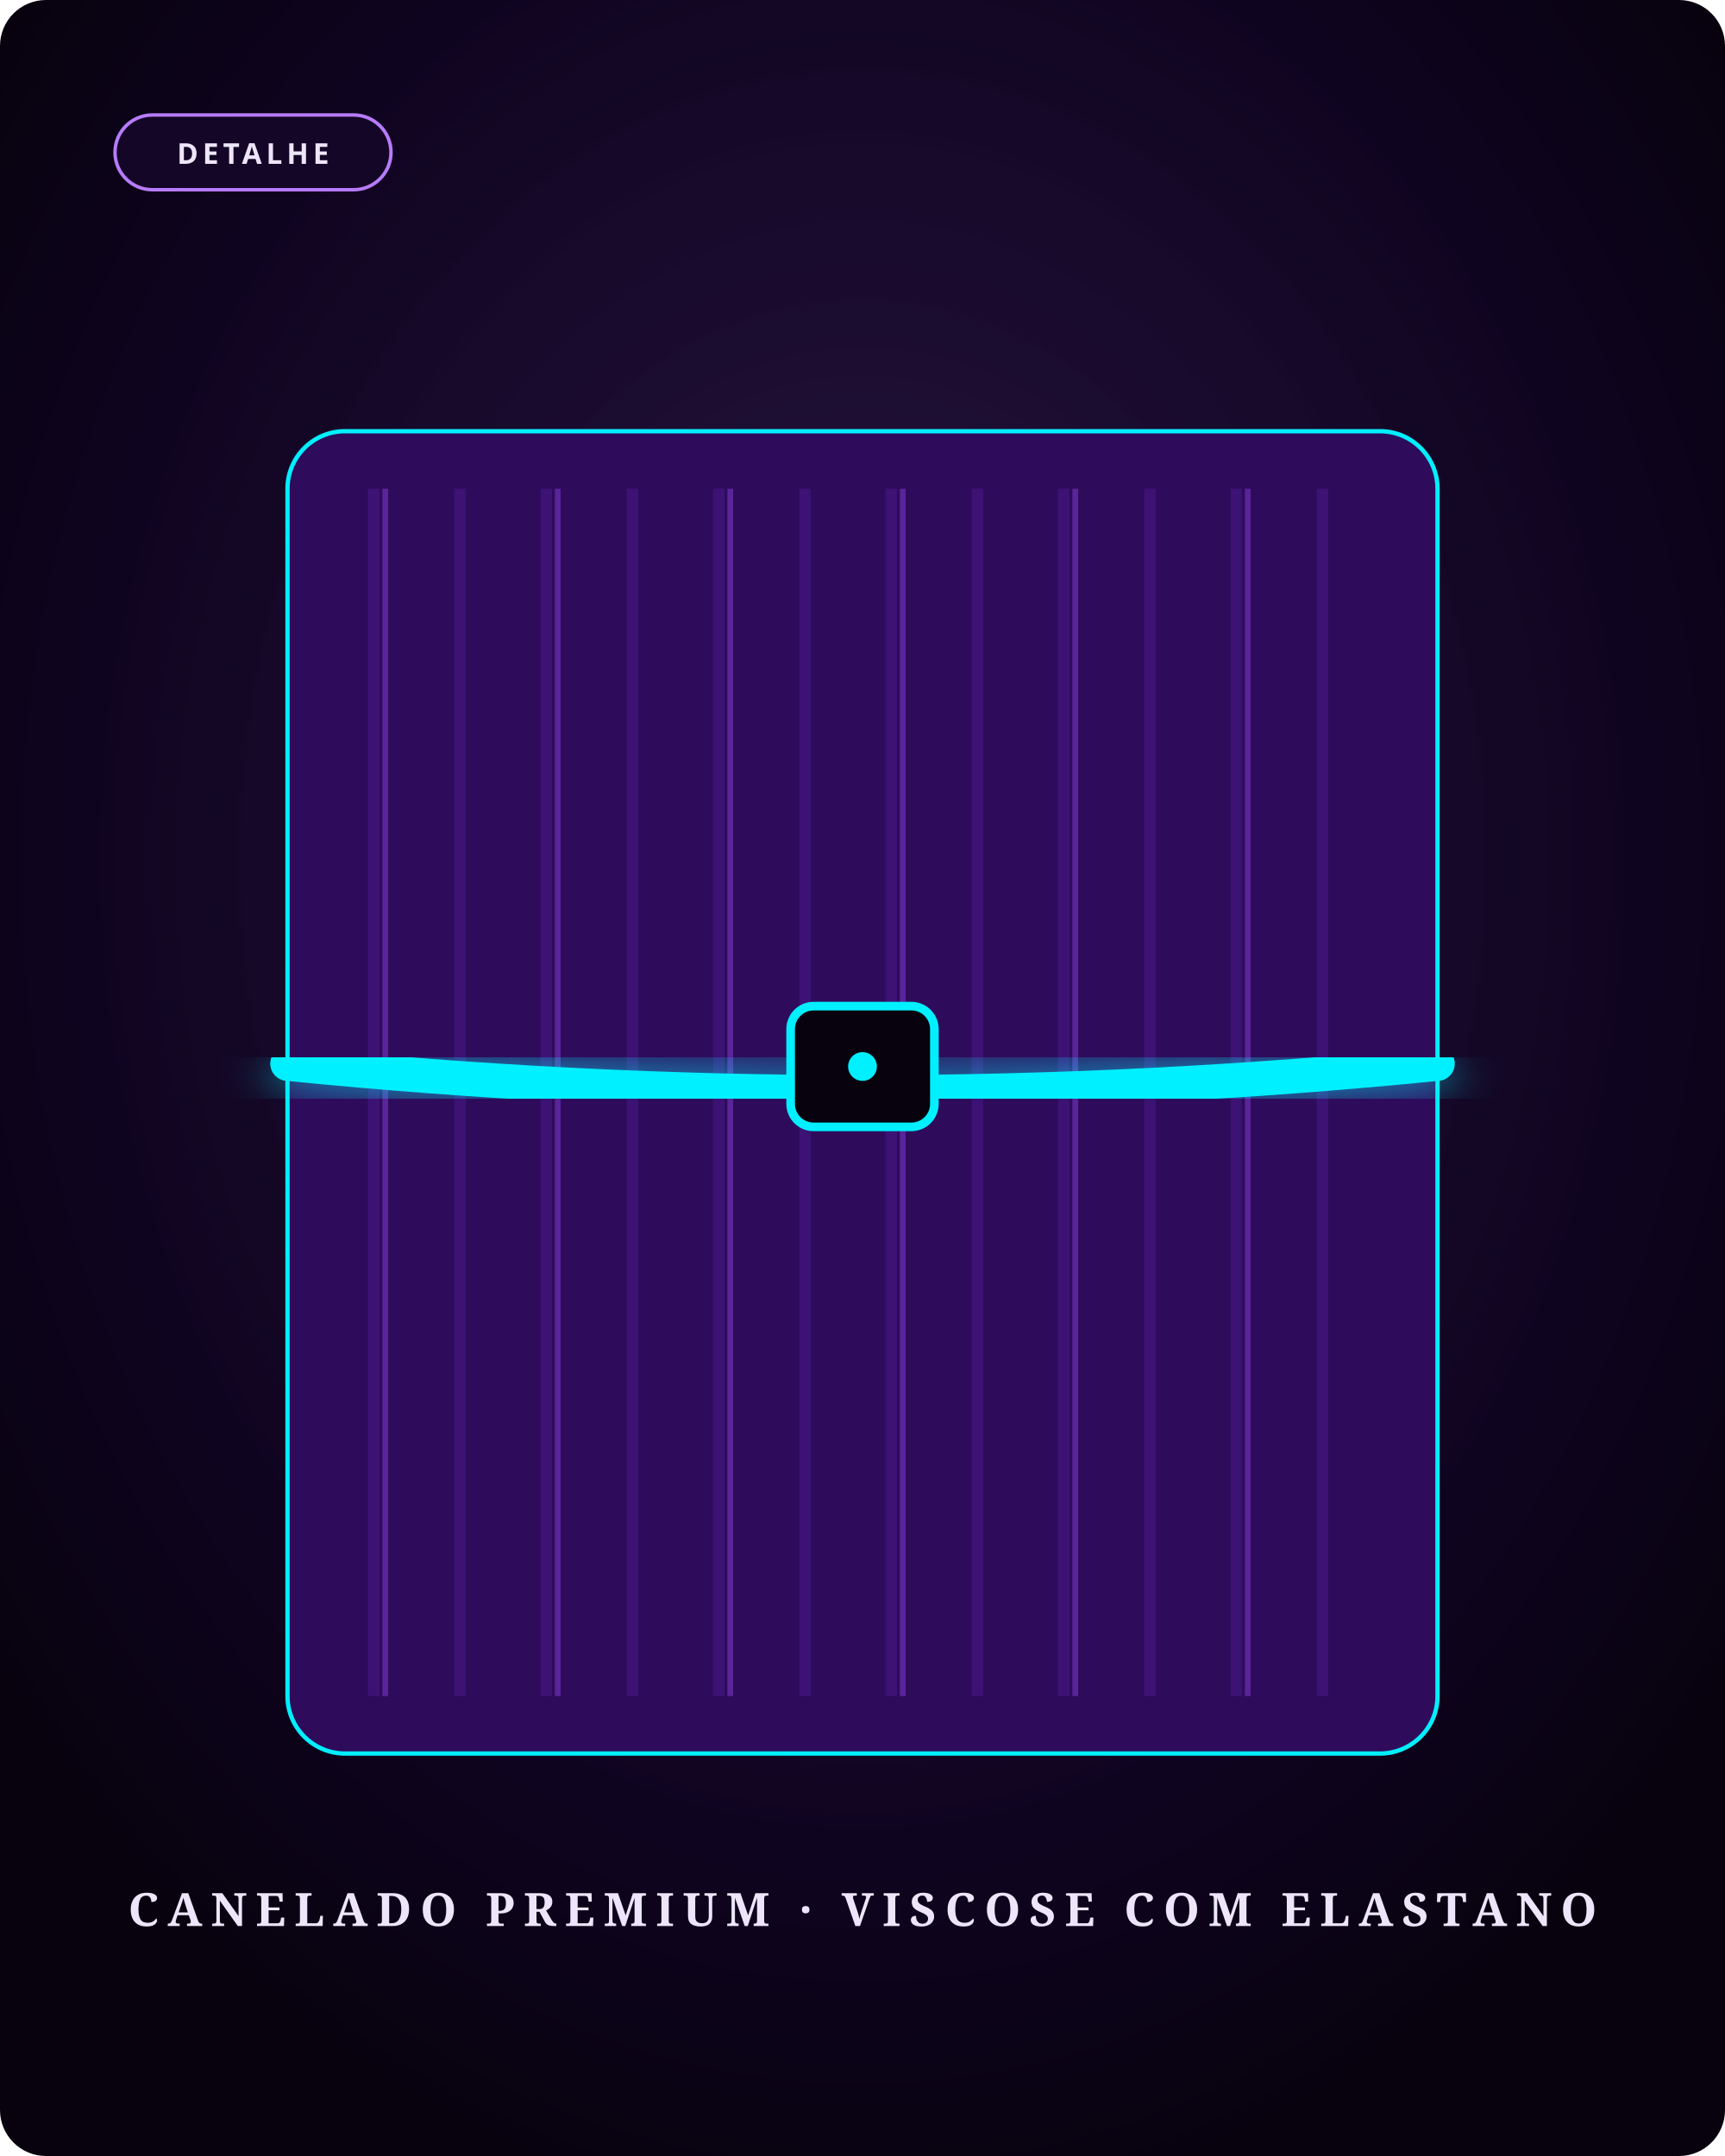
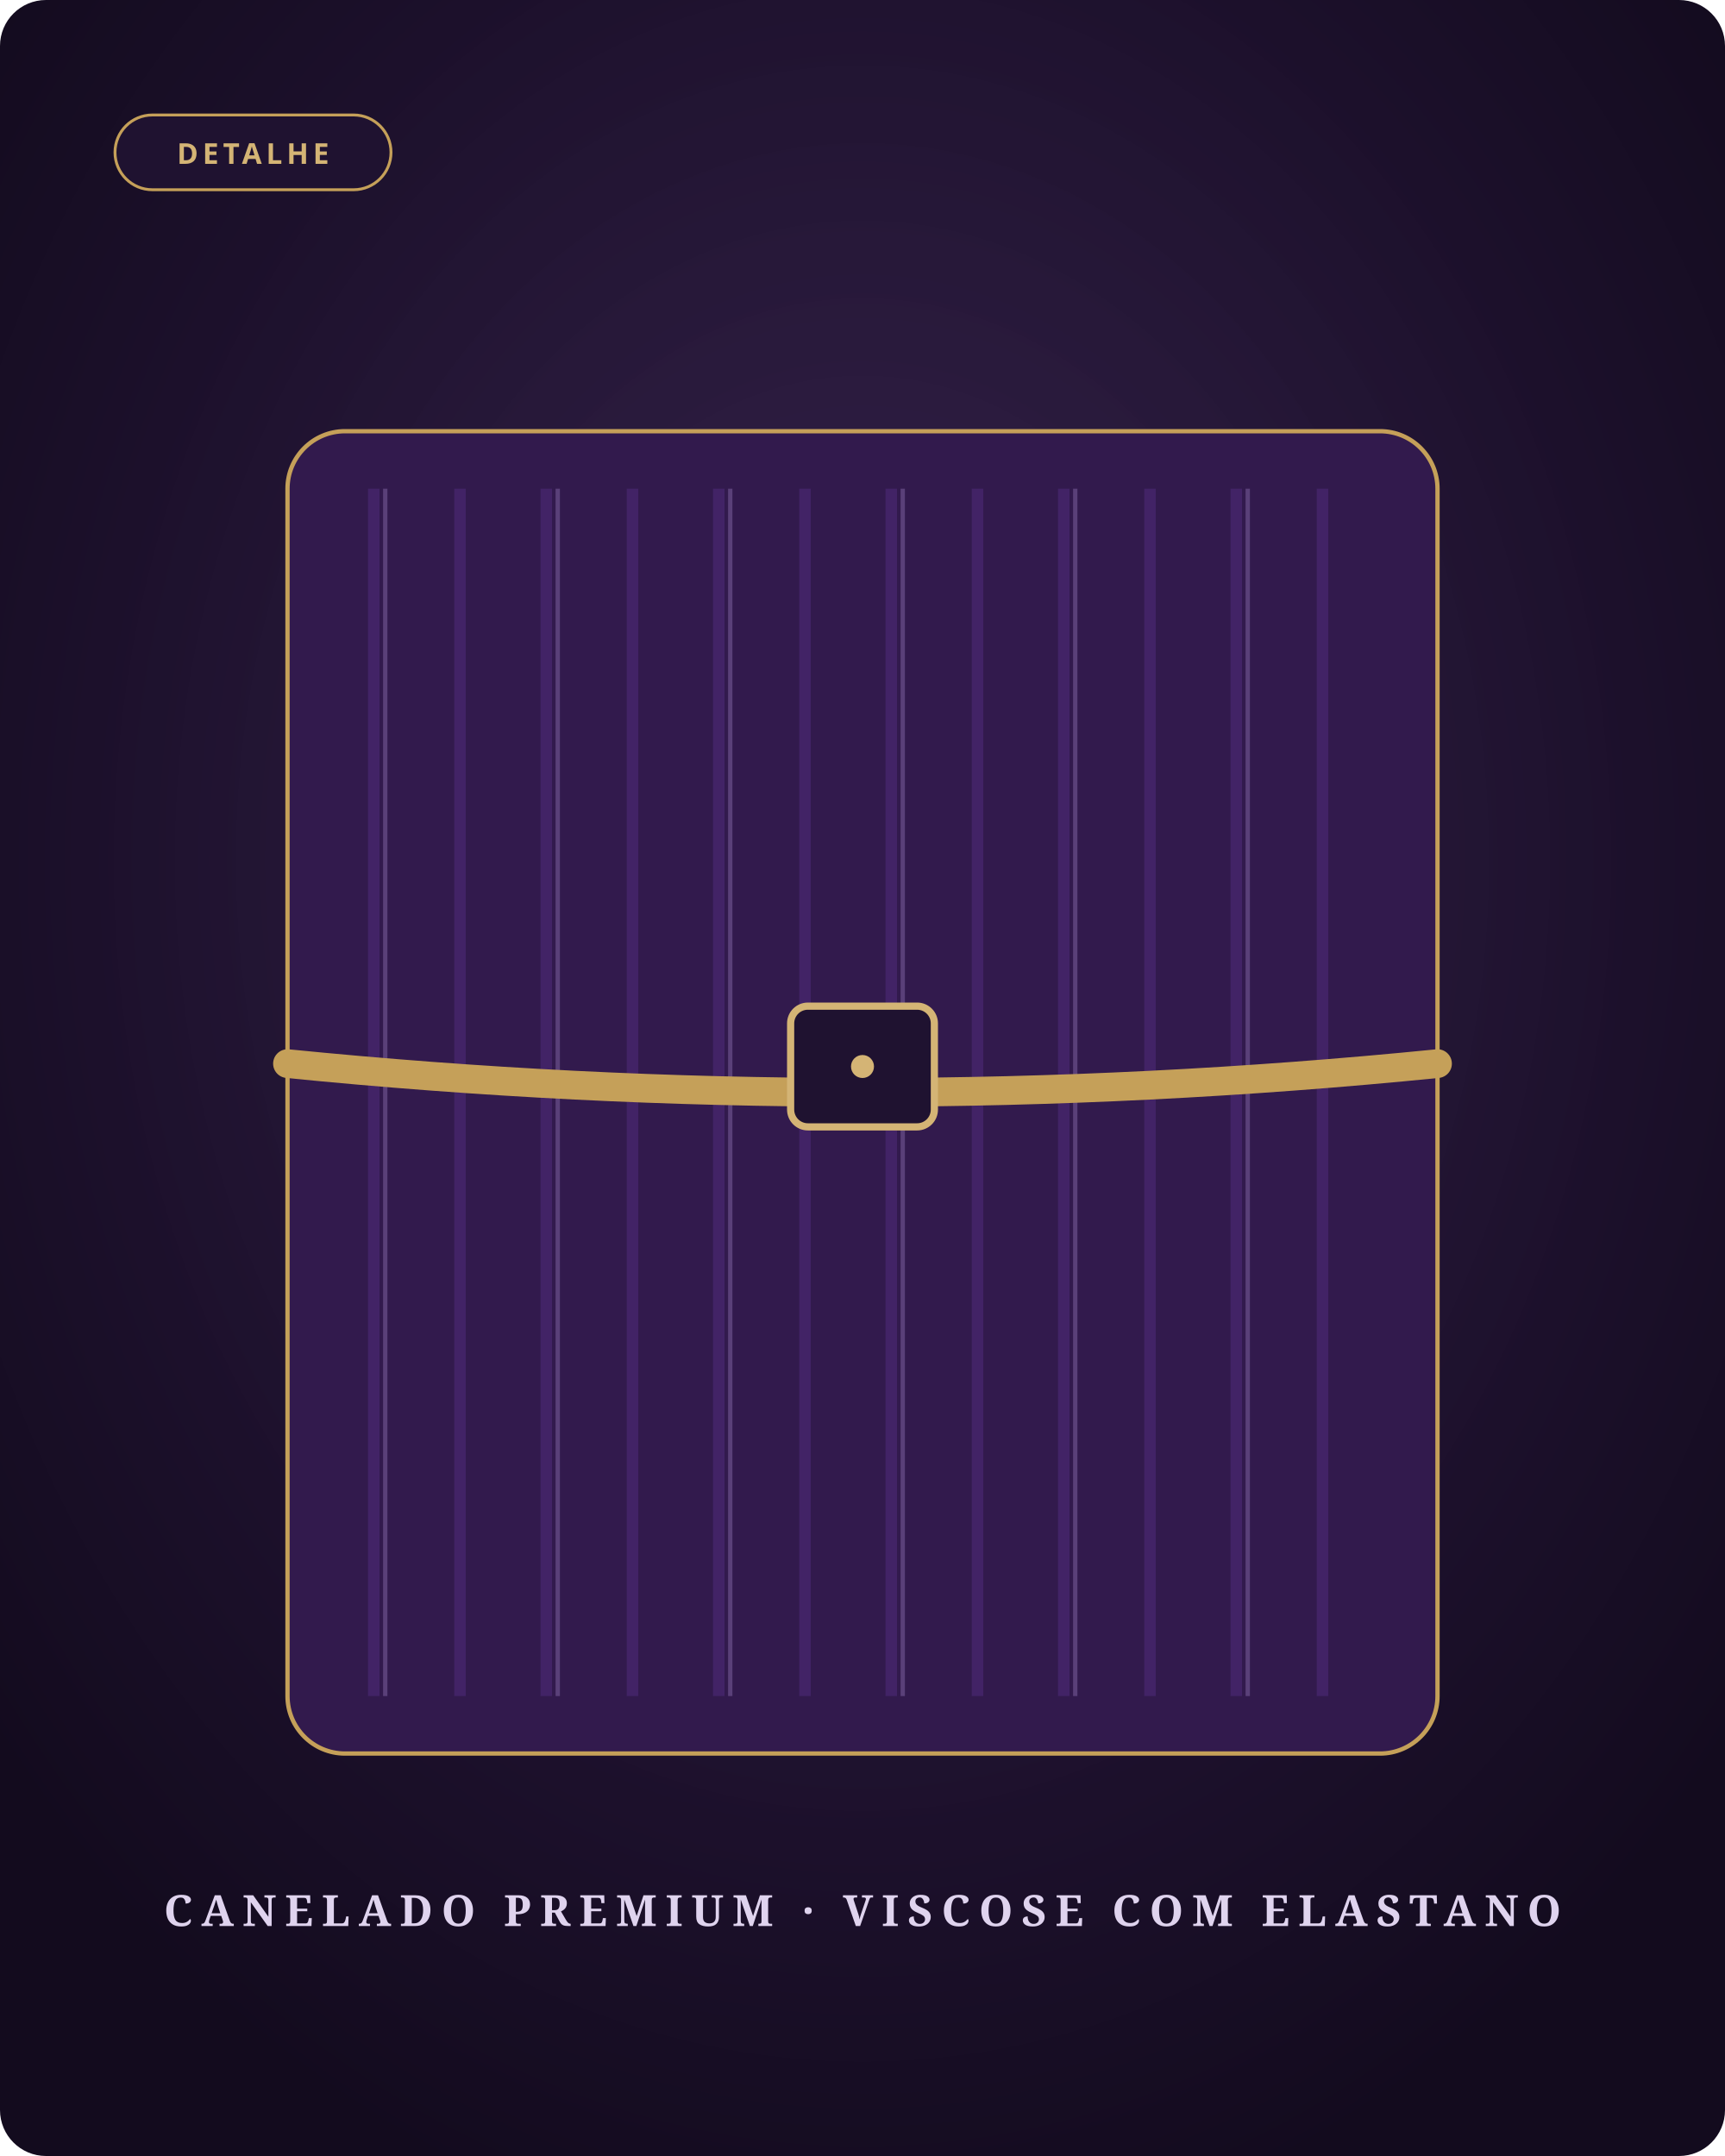
<svg xmlns="http://www.w3.org/2000/svg" viewBox="0 0 600 750" width="600" height="750" fill="none">
  <defs>
    <radialGradient id="studioLight2" cx="50%" cy="40%" r="65%">
-       <stop offset="0%" stop-color="#1E0A38" stop-opacity="0.95" />
-       <stop offset="70%" stop-color="#0F0420" stop-opacity="1" />
-       <stop offset="100%" stop-color="#07020D" stop-opacity="1" />
+       <stop offset="0%" stop-color="#2D1945" stop-opacity="0.95" />
+       <stop offset="70%" stop-color="#1C102B" stop-opacity="1" />
+       <stop offset="100%" stop-color="#130B1E" stop-opacity="1" />
    </radialGradient>
-     <filter id="glow2" x="-20%" y="-20%" width="140%" height="140%">
-       <feGaussianBlur stdDeviation="8" result="blur" />
-       <feComposite in="SourceGraphic" in2="blur" operator="over" />
-     </filter>
  </defs>
  <rect width="600" height="750" rx="16" fill="url(#studioLight2)" />
  <g transform="translate(40, 40)">
-     <rect width="96" height="26" rx="13" fill="#140626" stroke="#B77BFA" stroke-width="1.2" />
-     <text x="48" y="17" font-family="'Plus Jakarta Sans', sans-serif" font-size="10" font-weight="700" fill="#EDE6FA" letter-spacing="1.5" text-anchor="middle">DETALHE</text>
+     <rect width="96" height="26" rx="13" fill="#1F1230" stroke="#C5A059" stroke-width="1" />
+     <text x="48" y="17" font-family="'Plus Jakarta Sans', sans-serif" font-size="10" font-weight="600" fill="#D4B475" letter-spacing="1.5" text-anchor="middle">DETALHE</text>
  </g>
  <g transform="translate(100, 150)">
-     <rect width="400" height="460" rx="20" fill="#2E0C5B" stroke="#00F0FF" stroke-width="1.5" />
-     <g stroke="#3D1275" stroke-width="4">
+     <rect width="400" height="460" rx="20" fill="#321A4D" stroke="#C5A059" stroke-width="1.5" />
+     <g stroke="#422366" stroke-width="4">
      <line x1="30" y1="20" x2="30" y2="440" />
      <line x1="60" y1="20" x2="60" y2="440" />
      <line x1="90" y1="20" x2="90" y2="440" />
      <line x1="120" y1="20" x2="120" y2="440" />
      <line x1="150" y1="20" x2="150" y2="440" />
      <line x1="180" y1="20" x2="180" y2="440" />
      <line x1="210" y1="20" x2="210" y2="440" />
      <line x1="240" y1="20" x2="240" y2="440" />
      <line x1="270" y1="20" x2="270" y2="440" />
      <line x1="300" y1="20" x2="300" y2="440" />
      <line x1="330" y1="20" x2="330" y2="440" />
      <line x1="360" y1="20" x2="360" y2="440" />
    </g>
-     <g stroke="#9B4AF8" stroke-width="2" stroke-opacity="0.4">
+     <g stroke="#B89CE0" stroke-width="1.5" stroke-opacity="0.3">
      <line x1="34" y1="20" x2="34" y2="440" />
      <line x1="94" y1="20" x2="94" y2="440" />
      <line x1="154" y1="20" x2="154" y2="440" />
      <line x1="214" y1="20" x2="214" y2="440" />
      <line x1="274" y1="20" x2="274" y2="440" />
      <line x1="334" y1="20" x2="334" y2="440" />
    </g>
-     <path d="M 0,220 Q 200,240 400,220" stroke="#00F0FF" stroke-width="12" stroke-linecap="round" filter="url(#glow2)" />
-     <rect x="175" y="200" width="50" height="42" rx="8" fill="#07020D" stroke="#00F0FF" stroke-width="3" />
-     <circle cx="200" cy="221" r="5" fill="#00F0FF" />
+     <path d="M 0,220 Q 200,240 400,220" stroke="#C5A059" stroke-width="10" stroke-linecap="round" />
+     <rect x="175" y="200" width="50" height="42" rx="6" fill="#1F1230" stroke="#D4B475" stroke-width="2.5" />
+     <circle cx="200" cy="221" r="4" fill="#D4B475" />
  </g>
-   <text x="300" y="670" font-family="'Bodoni Moda', serif" font-size="16" font-weight="600" fill="#EDE6FA" letter-spacing="3" text-anchor="middle">CANELADO PREMIUM · VISCOSE COM ELASTANO</text>
+   <text x="300" y="670" font-family="'Bodoni Moda', Georgia, serif" font-size="15" font-weight="600" fill="#DFD3EE" letter-spacing="3" text-anchor="middle">CANELADO PREMIUM · VISCOSE COM ELASTANO</text>
</svg>
